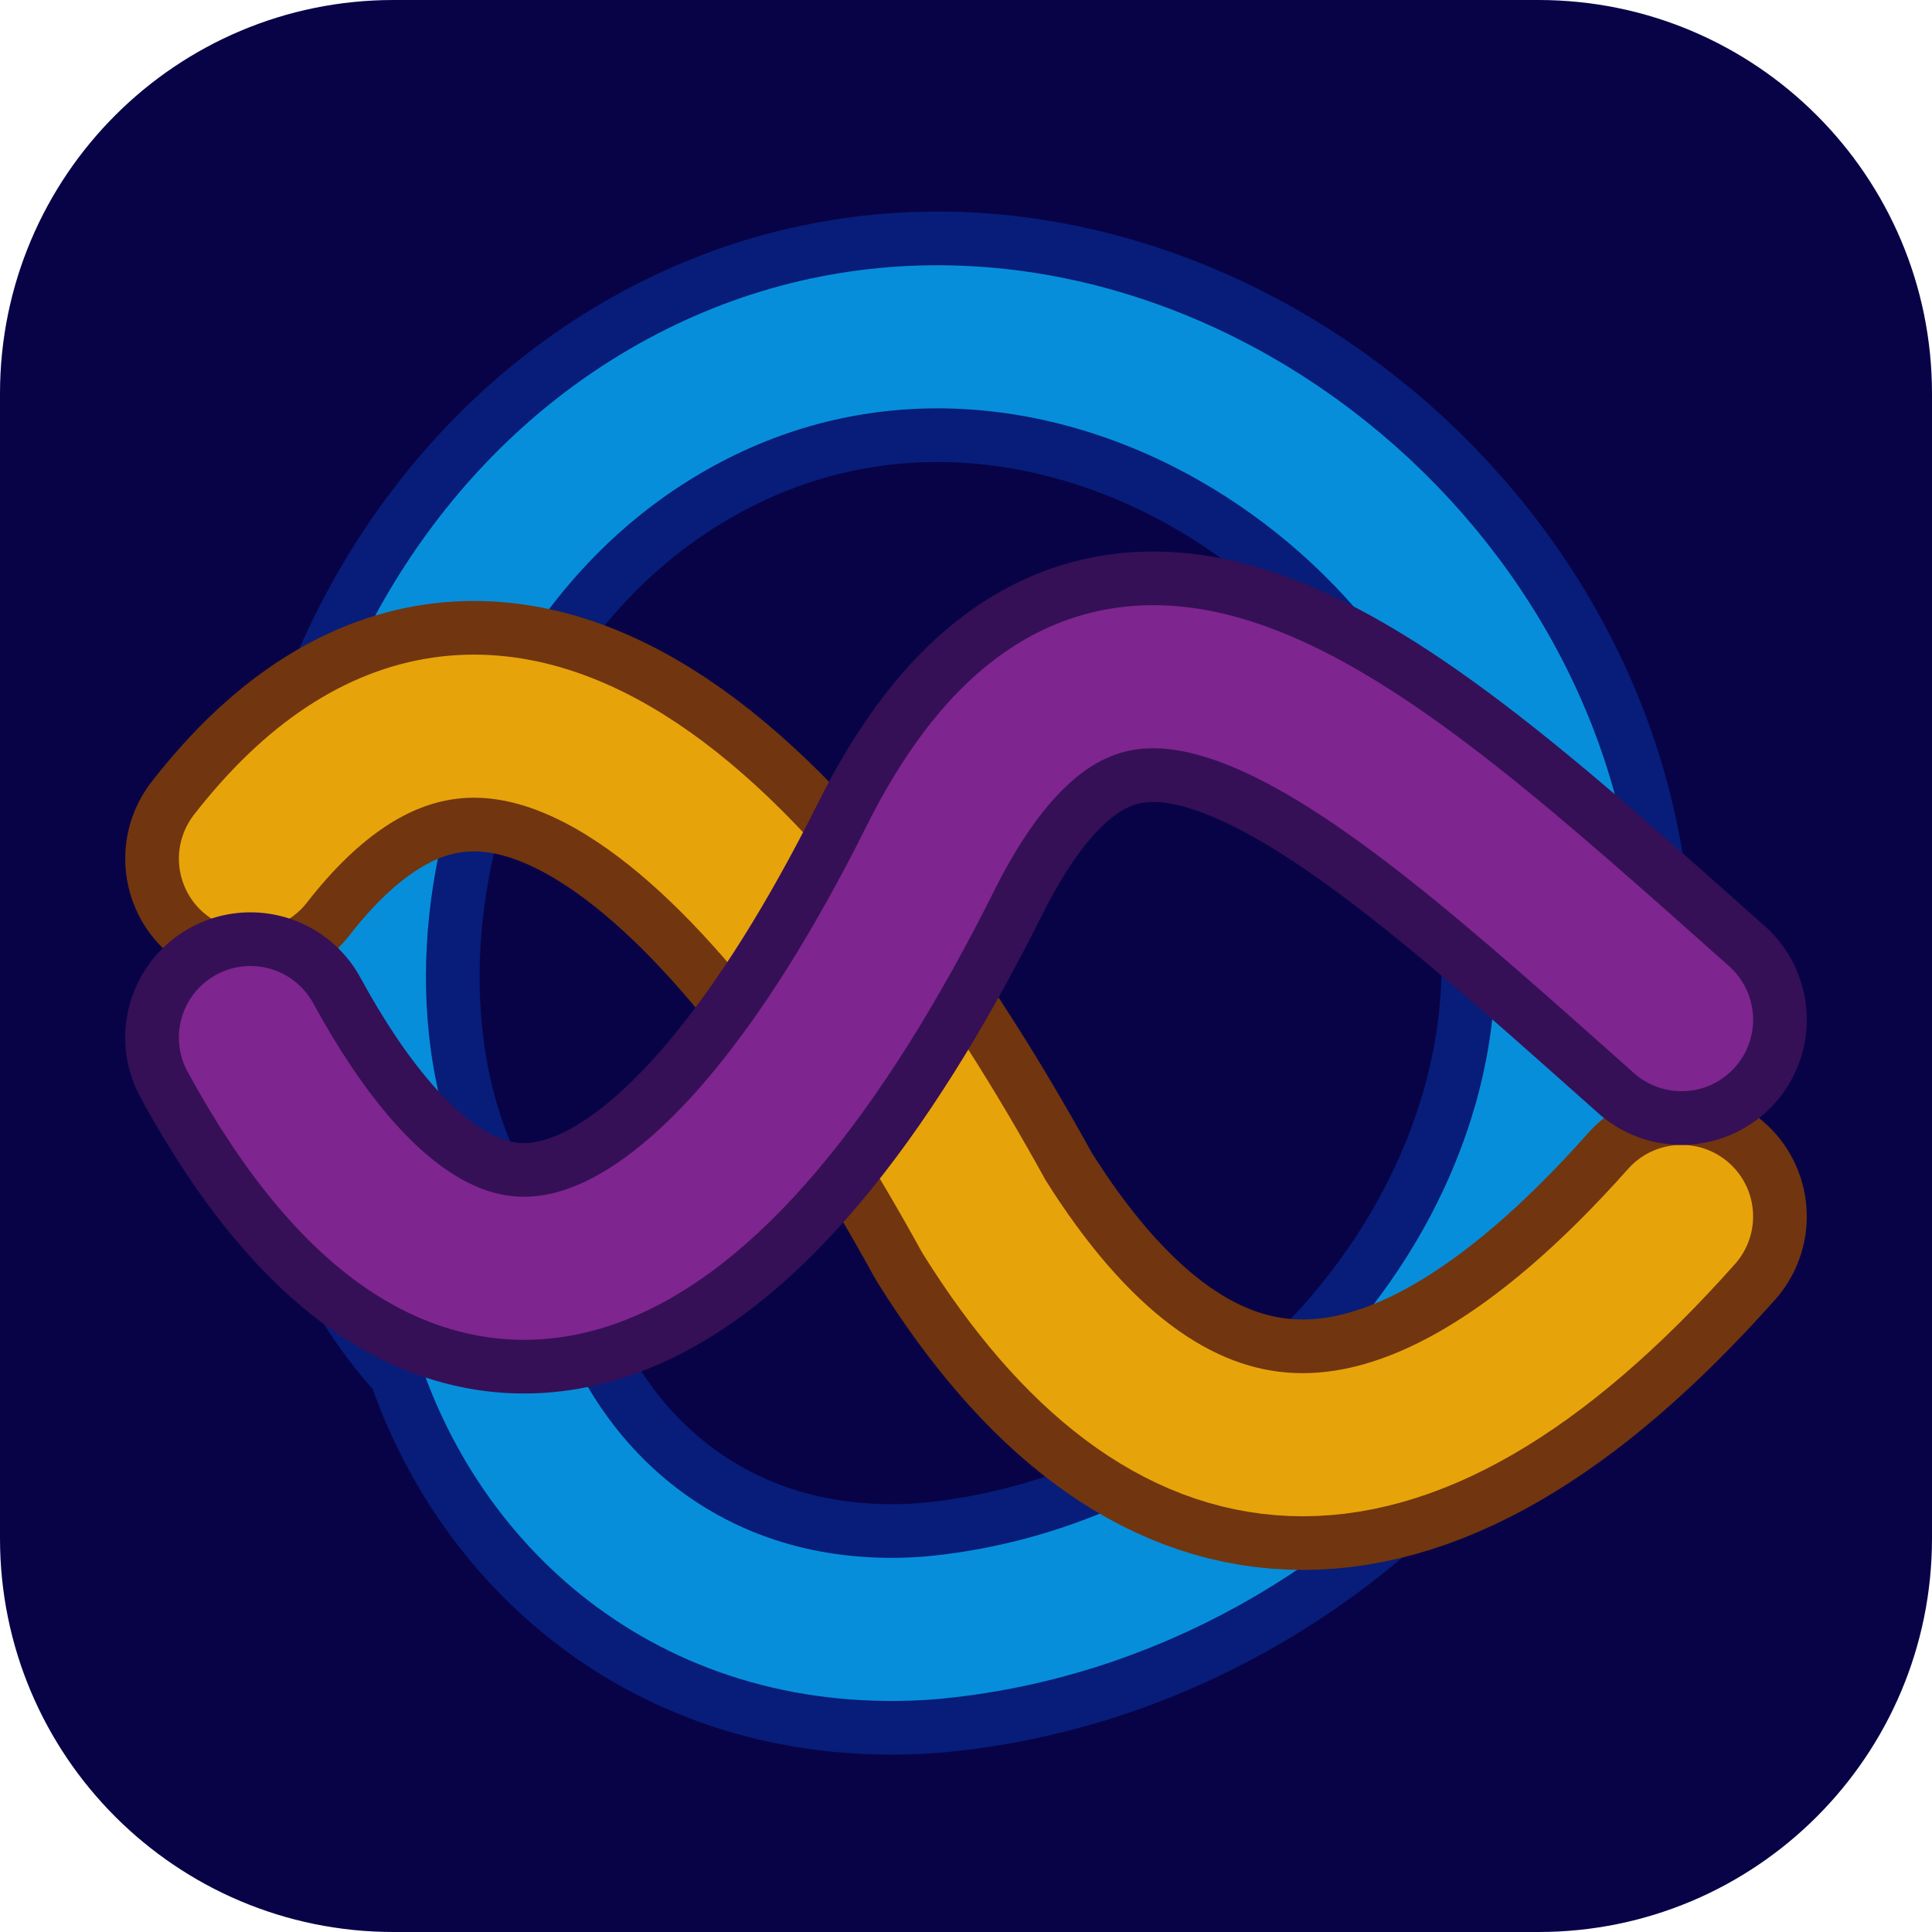
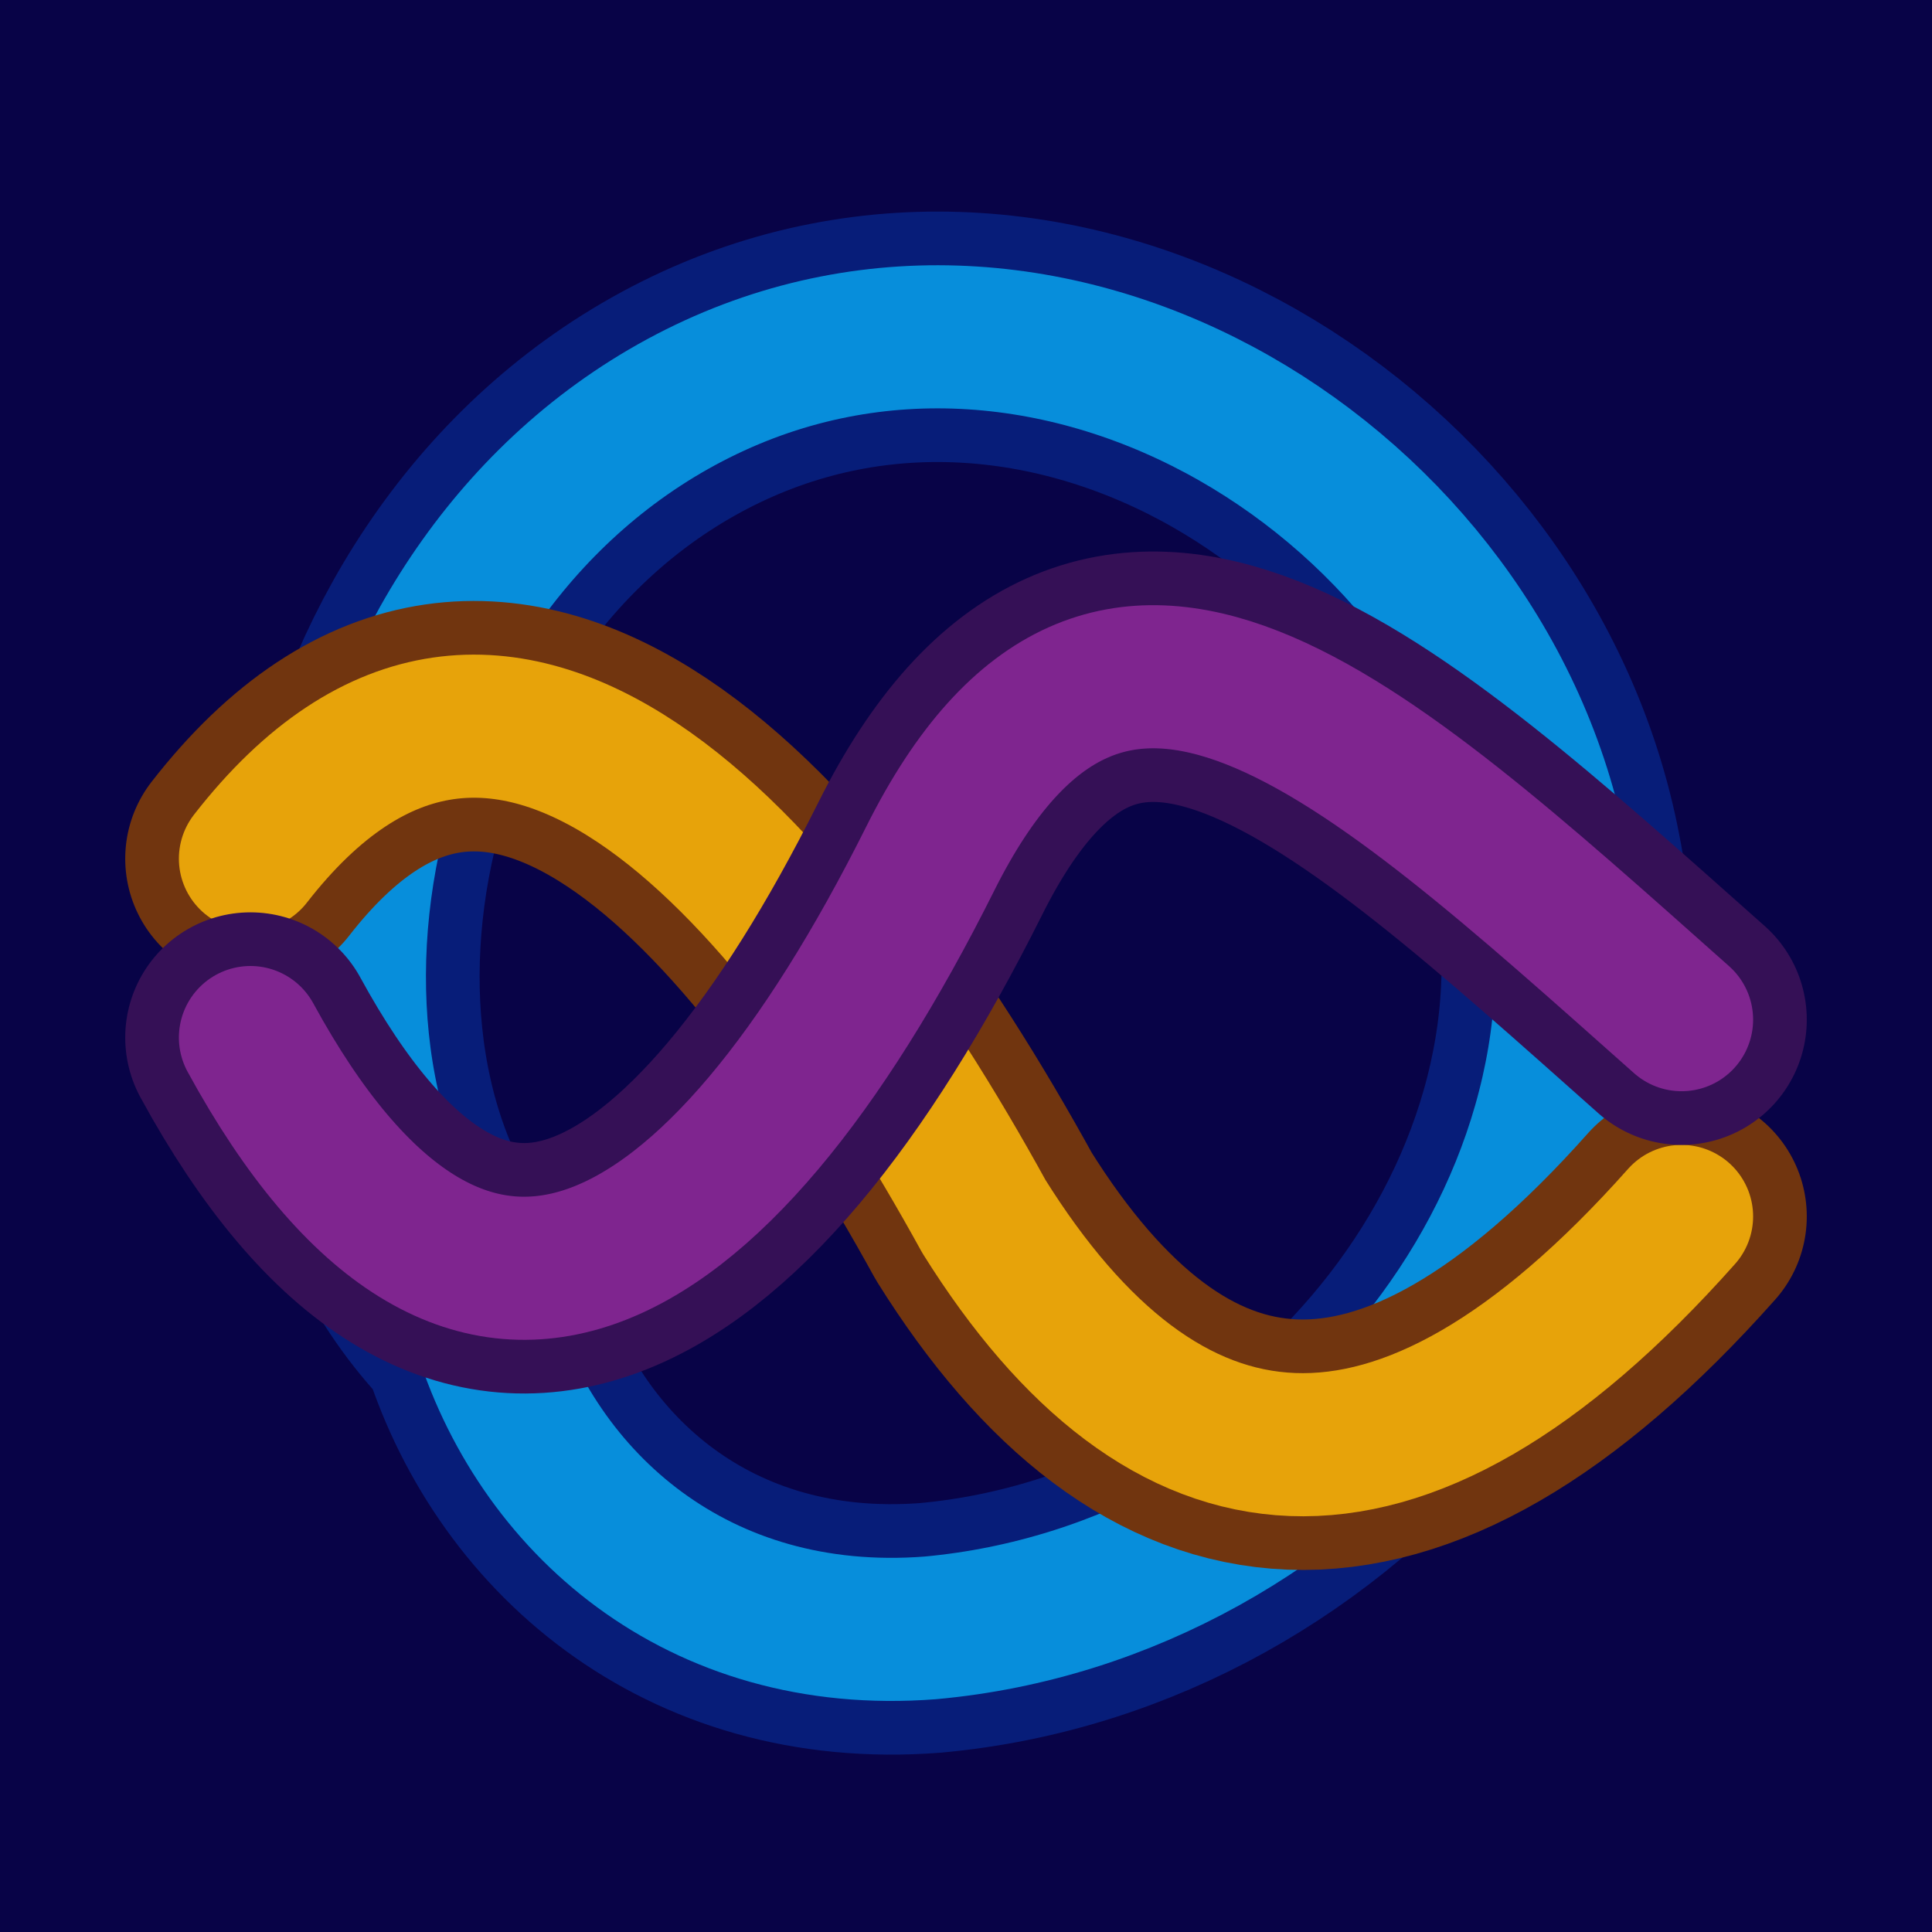
<svg xmlns="http://www.w3.org/2000/svg" viewBox="0 0 108 108" role="img" aria-labelledby="title">
-   <rect width="108" height="108" rx="22" fill="#080347" />
+   <rect width="108" height="108" fill="#080347" />
  <path d="M27 74 C14 61 19 32 39 22 C59 12 83 27 87 48 C91 68 74 89 52 91 C39 92 30 84 27 74" fill="none" stroke="#071D79" stroke-width="14" stroke-linecap="round" stroke-linejoin="round" />
  <path d="M27 74 C14 61 19 32 39 22 C59 12 83 27 87 48 C91 68 74 89 52 91 C39 92 30 84 27 74" fill="none" stroke="#078EDB" stroke-width="8" stroke-linecap="round" stroke-linejoin="round" />
  <path d="M14 48 C28 30 44 48 55 68 C65 84 78 86 94 68" fill="none" stroke="#71350F" stroke-width="14" stroke-linecap="round" stroke-linejoin="round" />
  <path d="M14 48 C28 30 44 48 55 68 C65 84 78 86 94 68" fill="none" stroke="#E7A30A" stroke-width="8" stroke-linecap="round" stroke-linejoin="round" />
  <path d="M14 58 C26 80 40 72 52 48 C62 28 76 41 94 57" fill="none" stroke="#351056" stroke-width="14" stroke-linecap="round" stroke-linejoin="round" />
  <path d="M14 58 C26 80 40 72 52 48 C62 28 76 41 94 57" fill="none" stroke="#7F258F" stroke-width="8" stroke-linecap="round" stroke-linejoin="round" />
</svg>
